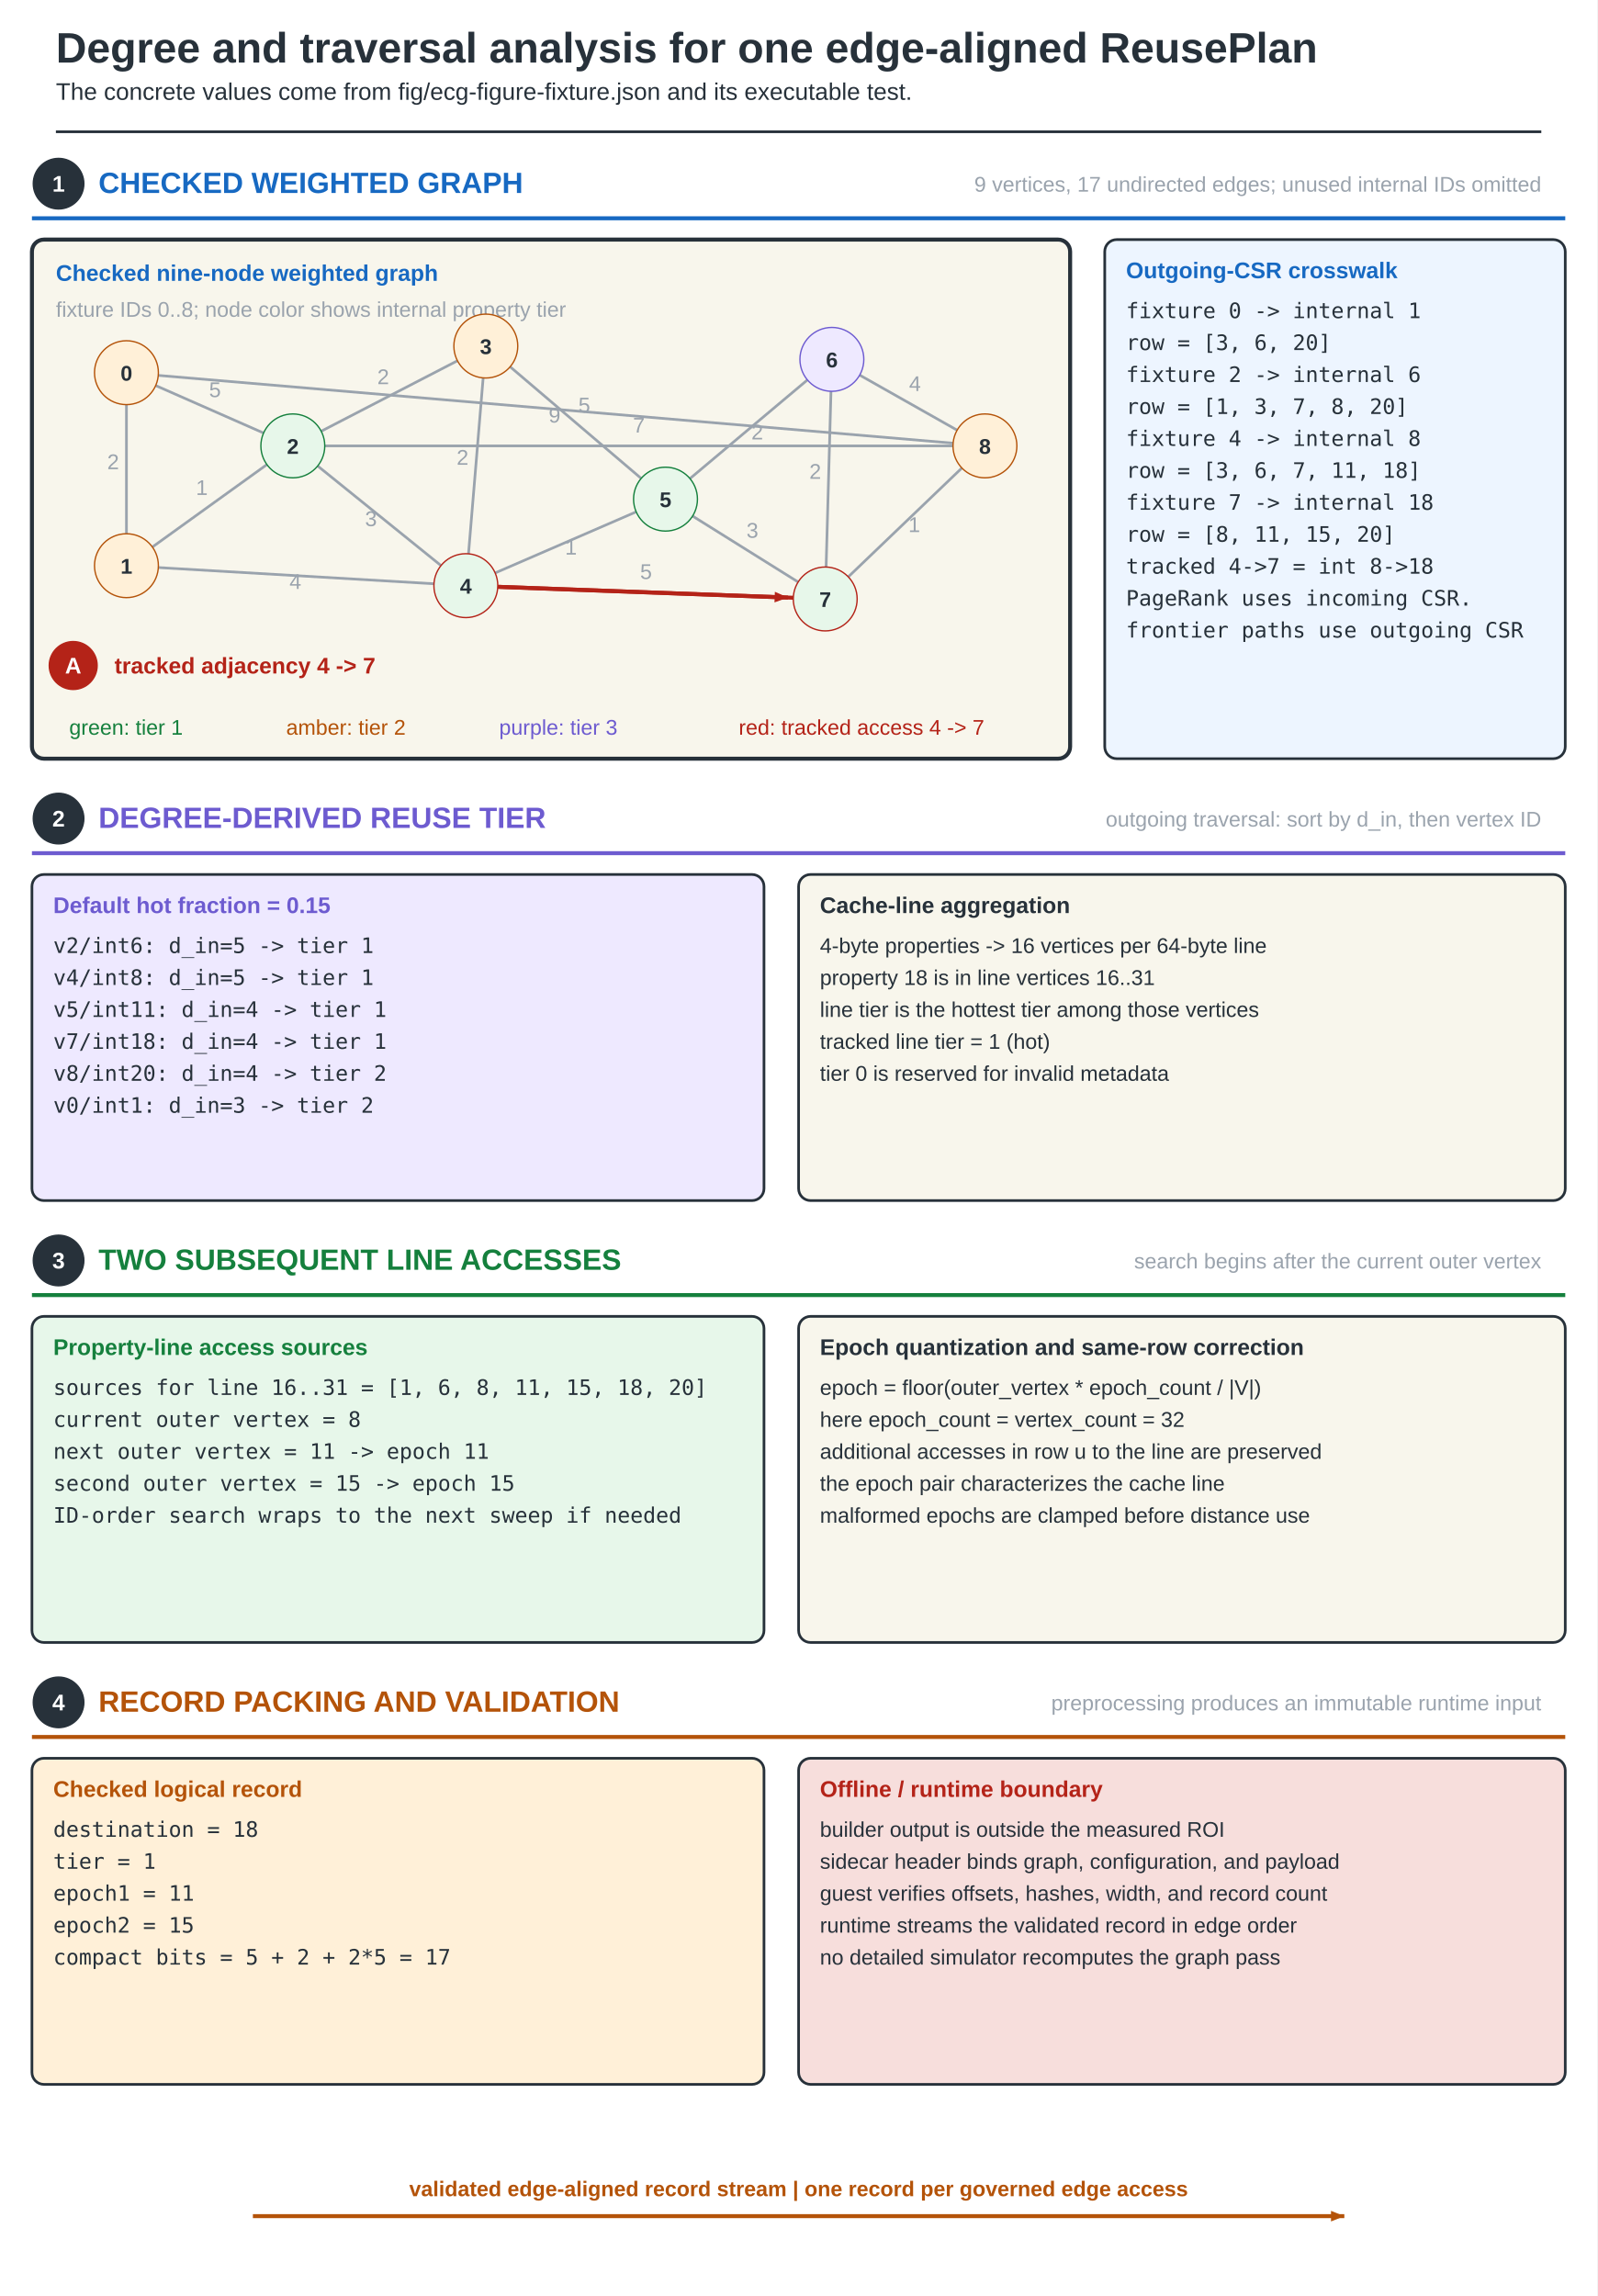
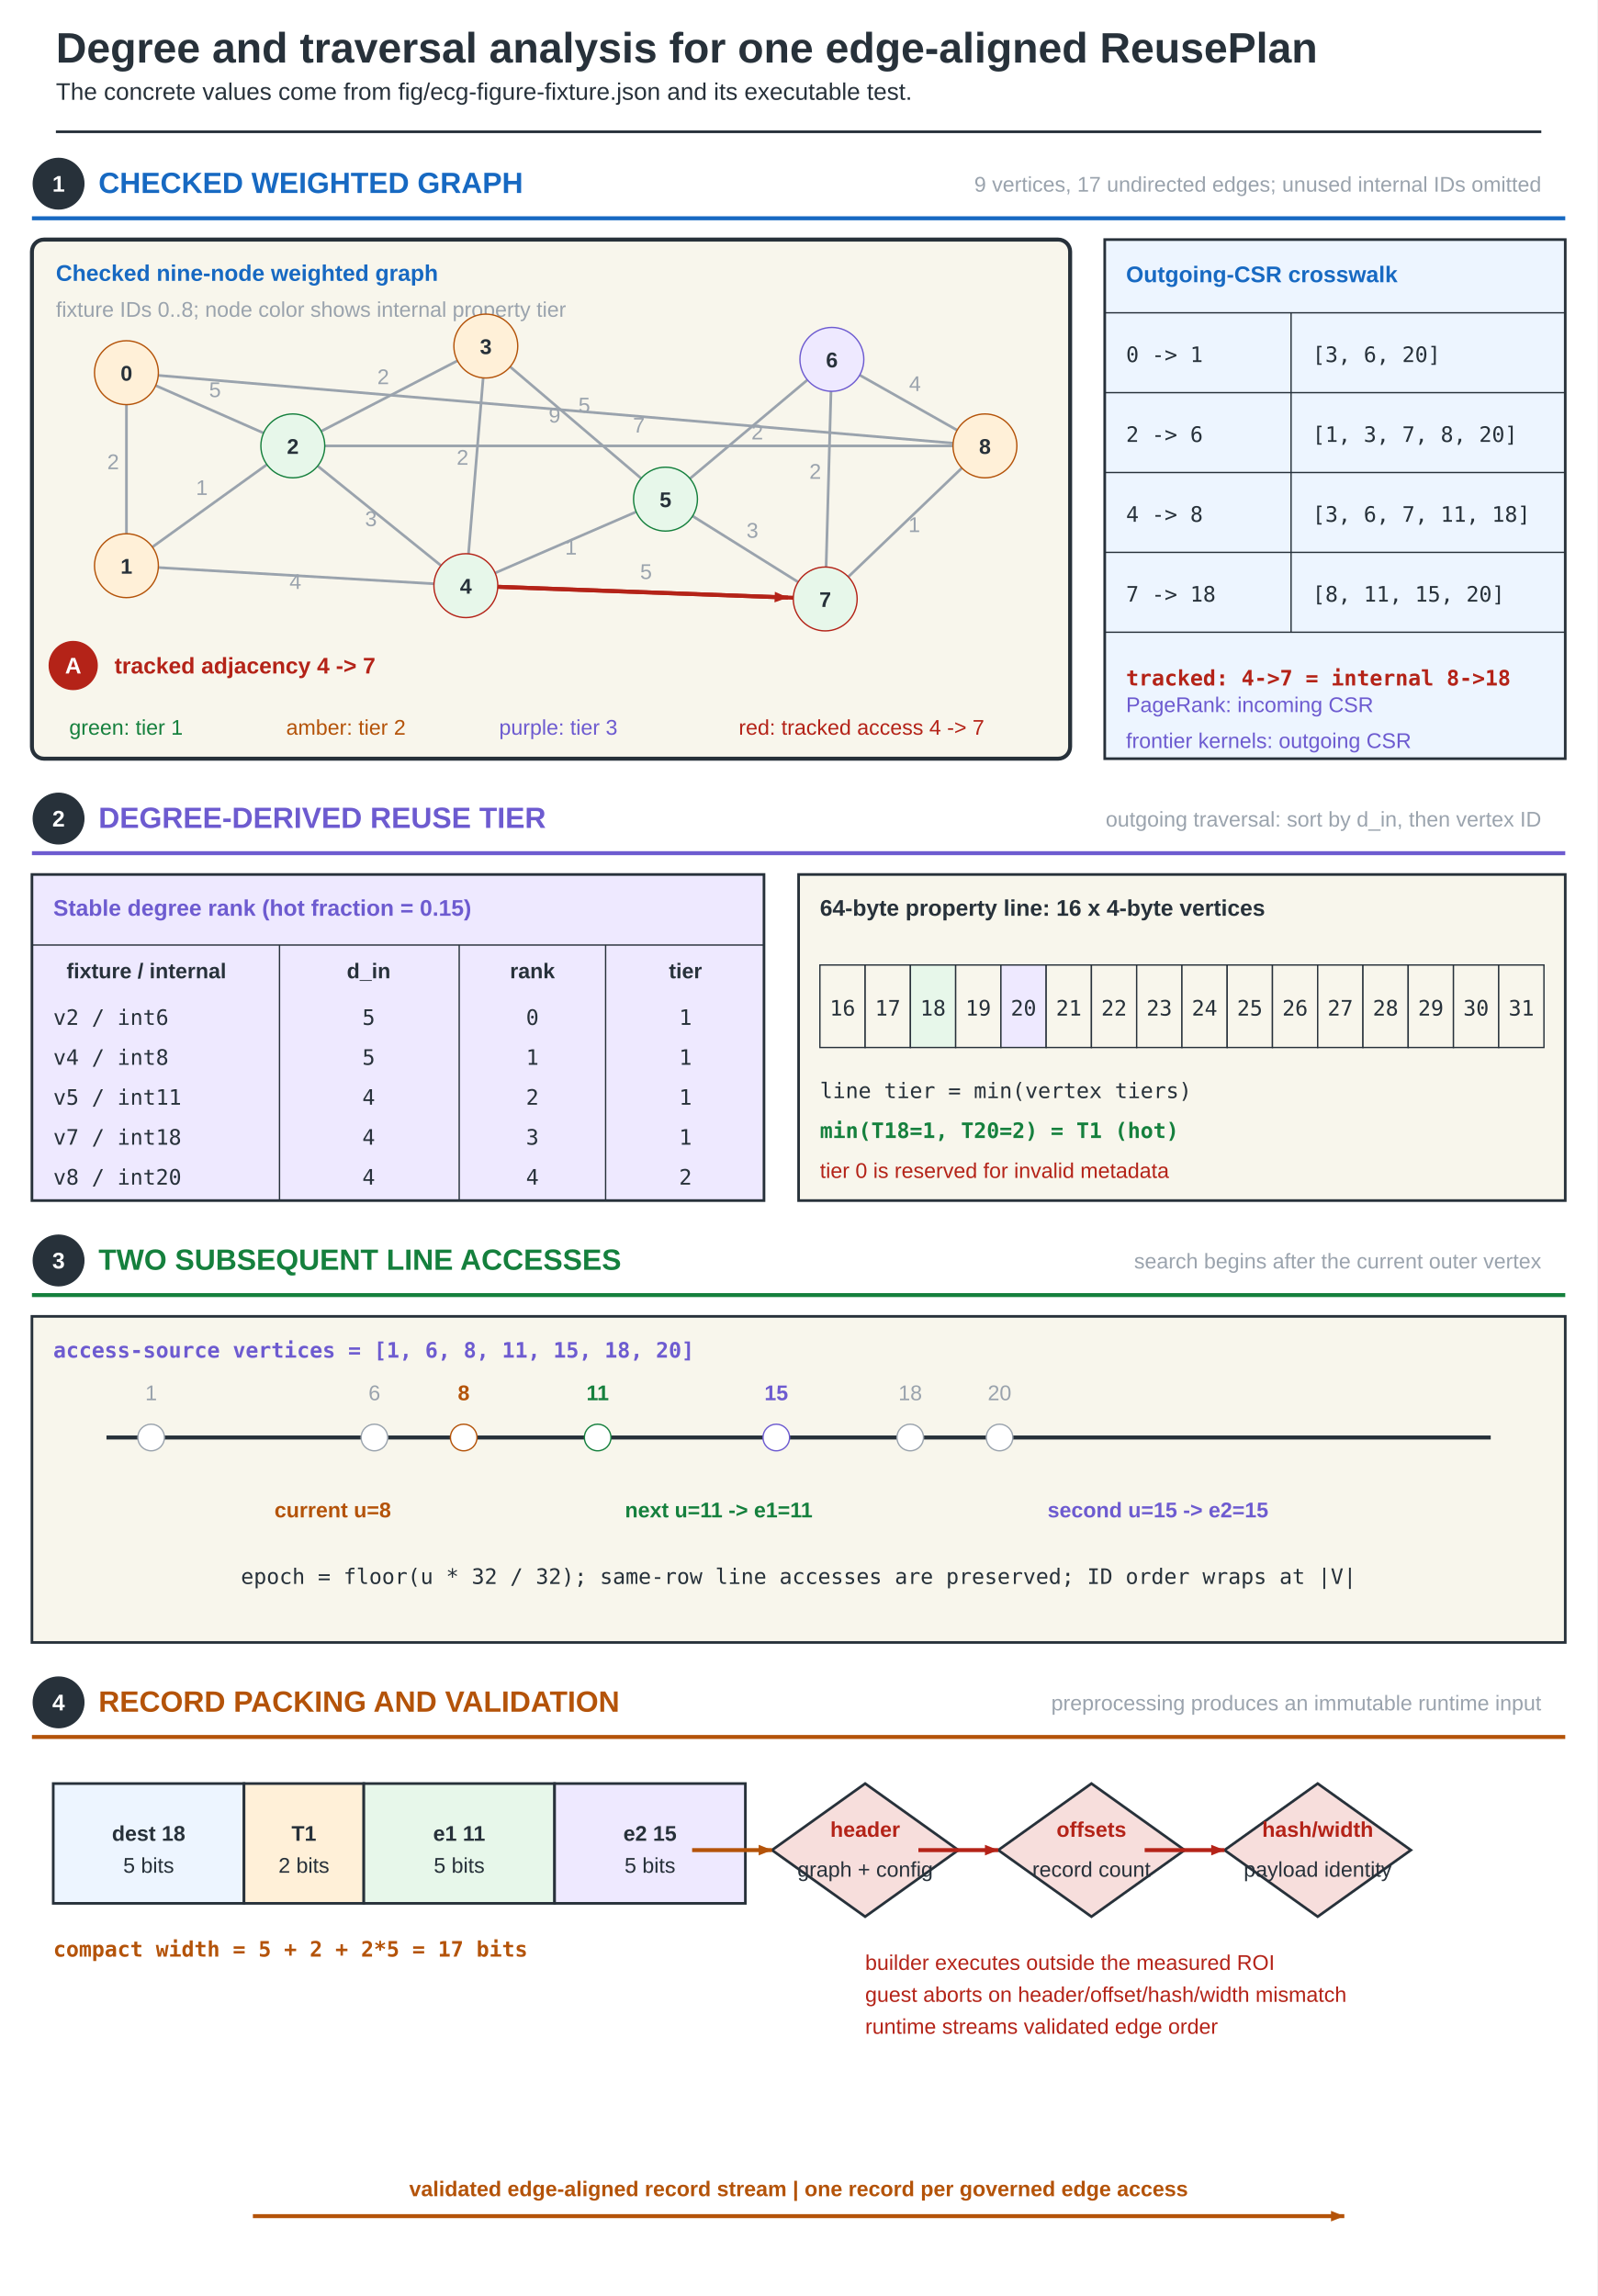
<svg xmlns="http://www.w3.org/2000/svg" width="1200" height="1725" viewBox="0 0 1200 1725" role="img" aria-labelledby="title desc" fill="#27313A" data-figure-schema="ecg-public/v1">
  <defs>
    <marker id="arrow-blue" viewBox="0 0 10 8" markerWidth="10" markerHeight="8" refX="10" refY="4" orient="auto" markerUnits="userSpaceOnUse">
      <path d="M0 0 L10 4 L0 8 Z" fill="#1769C2" />
    </marker>
    <marker id="arrow-green" viewBox="0 0 10 8" markerWidth="10" markerHeight="8" refX="10" refY="4" orient="auto" markerUnits="userSpaceOnUse">
      <path d="M0 0 L10 4 L0 8 Z" fill="#15803D" />
    </marker>
    <marker id="arrow-amber" viewBox="0 0 10 8" markerWidth="10" markerHeight="8" refX="10" refY="4" orient="auto" markerUnits="userSpaceOnUse">
      <path d="M0 0 L10 4 L0 8 Z" fill="#B45309" />
    </marker>
    <marker id="arrow-red" viewBox="0 0 10 8" markerWidth="10" markerHeight="8" refX="10" refY="4" orient="auto" markerUnits="userSpaceOnUse">
      <path d="M0 0 L10 4 L0 8 Z" fill="#B42318" />
    </marker>
    <marker id="arrow-purple" viewBox="0 0 10 8" markerWidth="10" markerHeight="8" refX="10" refY="4" orient="auto" markerUnits="userSpaceOnUse">
      <path d="M0 0 L10 4 L0 8 Z" fill="#6D5BD0" />
    </marker>
    <marker id="arrow-gray" viewBox="0 0 10 8" markerWidth="10" markerHeight="8" refX="10" refY="4" orient="auto" markerUnits="userSpaceOnUse">
      <path d="M0 0 L10 4 L0 8 Z" fill="#9AA3AD" />
    </marker>
    <marker id="arrow-ink" viewBox="0 0 10 8" markerWidth="10" markerHeight="8" refX="10" refY="4" orient="auto" markerUnits="userSpaceOnUse">
      <path d="M0 0 L10 4 L0 8 Z" fill="#27313A" />
    </marker>
    <style>
      :root { color-scheme: light dark; }
      @media (prefers-color-scheme: dark) {
        [fill="#FFFFFF"]{fill:#1E2327}[stroke="#FFFFFF"]{stroke:#1E2327}
        [fill="#F8F6EC"]{fill:#252A2E}[stroke="#F8F6EC"]{stroke:#252A2E}
        [fill="#EDF5FF"]{fill:#273846}[stroke="#EDF5FF"]{stroke:#273846}
        [fill="#E7F7EA"]{fill:#24382A}[stroke="#E7F7EA"]{stroke:#24382A}
        [fill="#FFF0D8"]{fill:#3B3122}[stroke="#FFF0D8"]{stroke:#3B3122}
        [fill="#F7DEDC"]{fill:#3D292A}[stroke="#F7DEDC"]{stroke:#3D292A}
        [fill="#EEE9FF"]{fill:#302C3C}[stroke="#EEE9FF"]{stroke:#302C3C}
        [fill="#27313A"]{fill:#ECE7DD}[stroke="#27313A"]{stroke:#ECE7DD}
        [fill="#9AA3AD"]{fill:#747D86}[stroke="#9AA3AD"]{stroke:#747D86}
        [fill="#1769C2"]{fill:#63A8FF}[stroke="#1769C2"]{stroke:#63A8FF}
        [fill="#15803D"]{fill:#63D68B}[stroke="#15803D"]{stroke:#63D68B}
        [fill="#B45309"]{fill:#F0B35A}[stroke="#B45309"]{stroke:#F0B35A}
        [fill="#6D5BD0"]{fill:#A79BF0}[stroke="#6D5BD0"]{stroke:#A79BF0}
        [fill="#B42318"]{fill:#F09B95}[stroke="#B42318"]{stroke:#F09B95}
      }
      .sans{font-family:Arial,Helvetica,sans-serif}
      .mono{font-family:"SFMono-Regular",Consolas,monospace}
      .title{font-size:32px;font-weight:700}
      .subtitle{font-size:18px}
      .heading{font-size:22px;font-weight:700}
      .label{font-size:17px;font-weight:700}
      .body{font-size:16px}
</style>
  </defs>
  <rect x="0" y="0" width="1200" height="1725" fill="#FFFFFF" />
  <text x="42" y="47" text-anchor="start" class="sans title" fill="#27313A" font-weight="700">Degree and traversal analysis for one edge-aligned ReusePlan</text>
  <text x="42" y="75" text-anchor="start" class="sans subtitle" fill="#27313A">The concrete values come from fig/ecg-figure-fixture.json and its executable test.</text>
  <line x1="42" y1="99" x2="1158" y2="99" stroke="#27313A" stroke-width="2" />
  <circle cx="44" cy="138" r="19" fill="#27313A" stroke="#27313A" stroke-width="1" />
  <text x="44" y="144" text-anchor="middle" class="sans label" fill="#FFFFFF" font-weight="700">1</text>
  <text x="74" y="145" text-anchor="start" class="sans heading" fill="#1769C2" font-weight="700">CHECKED WEIGHTED GRAPH</text>
  <text x="1158" y="144" text-anchor="end" class="sans body" fill="#9AA3AD">9 vertices, 17 undirected edges; unused internal IDs omitted</text>
  <line x1="24" y1="164" x2="1176" y2="164" stroke="#1769C2" stroke-width="3" />
  <rect x="24" y="180" width="780" height="390" rx="9" fill="#F8F6EC" stroke="#27313A" stroke-width="3" />
  <text x="42" y="211" text-anchor="start" class="sans label" fill="#1769C2" font-weight="700">Checked nine-node weighted graph</text>
  <text x="42" y="238" text-anchor="start" class="sans body" fill="#9AA3AD">fixture IDs 0..8; node color shows internal property tier</text>
  <line x1="95" y1="280" x2="95" y2="425" stroke="#9AA3AD" stroke-width="2" />
  <text x="85.0" y="352.5" text-anchor="middle" class="sans body" fill="#9AA3AD">2</text>
  <line x1="95" y1="280" x2="220" y2="335" stroke="#9AA3AD" stroke-width="2" />
  <text x="161.527" y="298.347" text-anchor="middle" class="sans body" fill="#9AA3AD">5</text>
  <line x1="95" y1="280" x2="740" y2="335" stroke="#9AA3AD" stroke-width="2" />
  <text x="416.65" y="317.464" text-anchor="middle" class="sans body" fill="#9AA3AD">9</text>
  <line x1="95" y1="425" x2="220" y2="335" stroke="#9AA3AD" stroke-width="2" />
  <text x="151.657" y="371.885" text-anchor="middle" class="sans body" fill="#9AA3AD">1</text>
  <line x1="95" y1="425" x2="350" y2="440" stroke="#9AA3AD" stroke-width="2" />
  <text x="221.913" y="442.483" text-anchor="middle" class="sans body" fill="#9AA3AD">4</text>
  <line x1="220" y1="335" x2="365" y2="260" stroke="#9AA3AD" stroke-width="2" />
  <text x="287.906" y="288.618" text-anchor="middle" class="sans body" fill="#9AA3AD">2</text>
  <line x1="220" y1="335" x2="350" y2="440" stroke="#9AA3AD" stroke-width="2" />
  <text x="278.717" y="395.279" text-anchor="middle" class="sans body" fill="#9AA3AD">3</text>
  <line x1="220" y1="335" x2="740" y2="335" stroke="#9AA3AD" stroke-width="2" />
  <text x="480.0" y="325.0" text-anchor="middle" class="sans body" fill="#9AA3AD">7</text>
  <line x1="365" y1="260" x2="350" y2="440" stroke="#9AA3AD" stroke-width="2" />
  <text x="347.535" y="349.17" text-anchor="middle" class="sans body" fill="#9AA3AD">2</text>
  <line x1="365" y1="260" x2="500" y2="375" stroke="#9AA3AD" stroke-width="2" />
  <text x="438.985" y="309.888" text-anchor="middle" class="sans body" fill="#9AA3AD">5</text>
  <line x1="350" y1="440" x2="500" y2="375" stroke="#9AA3AD" stroke-width="2" />
  <text x="428.976" y="416.676" text-anchor="middle" class="sans body" fill="#9AA3AD">1</text>
  <line x1="350" y1="440" x2="620" y2="450" stroke="#B42318" stroke-width="3" />
  <text x="485.37" y="435.007" text-anchor="middle" class="sans body" fill="#9AA3AD">5</text>
  <line x1="500" y1="375" x2="625" y2="270" stroke="#9AA3AD" stroke-width="2" />
  <text x="568.932" y="330.157" text-anchor="middle" class="sans body" fill="#9AA3AD">2</text>
  <line x1="500" y1="375" x2="620" y2="450" stroke="#9AA3AD" stroke-width="2" />
  <text x="565.3" y="404.02" text-anchor="middle" class="sans body" fill="#9AA3AD">3</text>
  <line x1="625" y1="270" x2="620" y2="450" stroke="#9AA3AD" stroke-width="2" />
  <text x="612.504" y="359.722" text-anchor="middle" class="sans body" fill="#9AA3AD">2</text>
  <line x1="625" y1="270" x2="740" y2="335" stroke="#9AA3AD" stroke-width="2" />
  <text x="687.421" y="293.794" text-anchor="middle" class="sans body" fill="#9AA3AD">4</text>
  <line x1="620" y1="450" x2="740" y2="335" stroke="#9AA3AD" stroke-width="2" />
  <text x="686.919" y="399.72" text-anchor="middle" class="sans body" fill="#9AA3AD">1</text>
  <path d="M374.983 440.925 L592.019 448.964" fill="none" stroke="#B42318" stroke-width="3" marker-end="url(#arrow-red)" data-flow-kind="model-edge" />
  <text x="52" y="552" text-anchor="start" class="sans body" fill="#15803D">green: tier 1</text>
  <text x="215" y="552" text-anchor="start" class="sans body" fill="#B45309">amber: tier 2</text>
  <text x="375" y="552" text-anchor="start" class="sans body" fill="#6D5BD0">purple: tier 3</text>
  <text x="555" y="552" text-anchor="start" class="sans body" fill="#B42318">red: tracked access 4 -&gt; 7</text>
  <circle cx="95" cy="280" r="24" fill="#FFF0D8" stroke="#B45309" stroke-width="1" />
  <text x="95" y="286" text-anchor="middle" class="sans body" fill="#27313A" font-weight="700">0</text>
  <circle cx="95" cy="425" r="24" fill="#FFF0D8" stroke="#B45309" stroke-width="1" />
  <text x="95" y="431" text-anchor="middle" class="sans body" fill="#27313A" font-weight="700">1</text>
  <circle cx="220" cy="335" r="24" fill="#E7F7EA" stroke="#15803D" stroke-width="1" />
  <text x="220" y="341" text-anchor="middle" class="sans body" fill="#27313A" font-weight="700">2</text>
  <circle cx="365" cy="260" r="24" fill="#FFF0D8" stroke="#B45309" stroke-width="1" />
  <text x="365" y="266" text-anchor="middle" class="sans body" fill="#27313A" font-weight="700">3</text>
  <circle cx="350" cy="440" r="24" fill="#E7F7EA" stroke="#B42318" stroke-width="1" />
  <text x="350" y="446" text-anchor="middle" class="sans body" fill="#27313A" font-weight="700">4</text>
  <circle cx="500" cy="375" r="24" fill="#E7F7EA" stroke="#15803D" stroke-width="1" />
  <text x="500" y="381" text-anchor="middle" class="sans body" fill="#27313A" font-weight="700">5</text>
  <circle cx="625" cy="270" r="24" fill="#EEE9FF" stroke="#6D5BD0" stroke-width="1" />
  <text x="625" y="276" text-anchor="middle" class="sans body" fill="#27313A" font-weight="700">6</text>
  <circle cx="620" cy="450" r="24" fill="#E7F7EA" stroke="#B42318" stroke-width="1" />
  <text x="620" y="456" text-anchor="middle" class="sans body" fill="#27313A" font-weight="700">7</text>
  <circle cx="740" cy="335" r="24" fill="#FFF0D8" stroke="#B45309" stroke-width="1" />
  <text x="740" y="341" text-anchor="middle" class="sans body" fill="#27313A" font-weight="700">8</text>
  <circle cx="55" cy="500" r="18" fill="#B42318" stroke="#B42318" stroke-width="1" />
  <text x="55" y="506" text-anchor="middle" class="sans label" fill="#FFFFFF" font-weight="700">A</text>
  <text x="86" y="506" text-anchor="start" class="sans label" fill="#B42318" font-weight="700">tracked adjacency 4 -&gt; 7</text>
-   <rect x="830" y="180" width="346" height="390" rx="9" fill="#EDF5FF" stroke="#27313A" stroke-width="2" />
-   <text x="846" y="209" text-anchor="start" class="sans label" fill="#1769C2" font-weight="700">Outgoing-CSR crosswalk</text>
-   <text x="846" y="239" text-anchor="start" class="mono body" fill="#27313A">fixture 0 -&gt; internal 1</text>
-   <text x="846" y="263" text-anchor="start" class="mono body" fill="#27313A">row = [3, 6, 20]</text>
-   <text x="846" y="287" text-anchor="start" class="mono body" fill="#27313A">fixture 2 -&gt; internal 6</text>
-   <text x="846" y="311" text-anchor="start" class="mono body" fill="#27313A">row = [1, 3, 7, 8, 20]</text>
-   <text x="846" y="335" text-anchor="start" class="mono body" fill="#27313A">fixture 4 -&gt; internal 8</text>
-   <text x="846" y="359" text-anchor="start" class="mono body" fill="#27313A">row = [3, 6, 7, 11, 18]</text>
-   <text x="846" y="383" text-anchor="start" class="mono body" fill="#27313A">fixture 7 -&gt; internal 18</text>
-   <text x="846" y="407" text-anchor="start" class="mono body" fill="#27313A">row = [8, 11, 15, 20]</text>
-   <text x="846" y="431" text-anchor="start" class="mono body" fill="#27313A">tracked 4-&gt;7 = int 8-&gt;18</text>
-   <text x="846" y="455" text-anchor="start" class="mono body" fill="#27313A">PageRank uses incoming CSR.</text>
-   <text x="846" y="479" text-anchor="start" class="mono body" fill="#27313A">frontier paths use outgoing CSR</text>
+   <rect x="830" y="180" width="346" height="390" rx="0" fill="#EDF5FF" stroke="#27313A" stroke-width="2" />
+   <text x="846" y="212" text-anchor="start" class="sans label" fill="#1769C2" font-weight="700">Outgoing-CSR crosswalk</text>
+   <line x1="830" y1="235" x2="1176" y2="235" stroke="#27313A" stroke-width="1" />
+   <line x1="970" y1="235" x2="970" y2="475" stroke="#27313A" stroke-width="1" />
+   <line x1="830" y1="295" x2="1176" y2="295" stroke="#27313A" stroke-width="1" />
+   <line x1="830" y1="355" x2="1176" y2="355" stroke="#27313A" stroke-width="1" />
+   <line x1="830" y1="415" x2="1176" y2="415" stroke="#27313A" stroke-width="1" />
+   <line x1="830" y1="475" x2="1176" y2="475" stroke="#27313A" stroke-width="1" />
+   <text x="846" y="272" text-anchor="start" class="mono body" fill="#27313A">0 -&gt; 1</text>
+   <text x="986" y="272" text-anchor="start" class="mono body" fill="#27313A">[3, 6, 20]</text>
+   <text x="846" y="332" text-anchor="start" class="mono body" fill="#27313A">2 -&gt; 6</text>
+   <text x="986" y="332" text-anchor="start" class="mono body" fill="#27313A">[1, 3, 7, 8, 20]</text>
+   <text x="846" y="392" text-anchor="start" class="mono body" fill="#27313A">4 -&gt; 8</text>
+   <text x="986" y="392" text-anchor="start" class="mono body" fill="#27313A">[3, 6, 7, 11, 18]</text>
+   <text x="846" y="452" text-anchor="start" class="mono body" fill="#27313A">7 -&gt; 18</text>
+   <text x="986" y="452" text-anchor="start" class="mono body" fill="#27313A">[8, 11, 15, 20]</text>
+   <text x="846" y="515" text-anchor="start" class="mono body" fill="#B42318" font-weight="700">tracked: 4-&gt;7 = internal 8-&gt;18</text>
+   <text x="846" y="535" text-anchor="start" class="sans body" fill="#6D5BD0">PageRank: incoming CSR</text>
+   <text x="846" y="562" text-anchor="start" class="sans body" fill="#6D5BD0">frontier kernels: outgoing CSR</text>
  <circle cx="44" cy="615" r="19" fill="#27313A" stroke="#27313A" stroke-width="1" />
  <text x="44" y="621" text-anchor="middle" class="sans label" fill="#FFFFFF" font-weight="700">2</text>
  <text x="74" y="622" text-anchor="start" class="sans heading" fill="#6D5BD0" font-weight="700">DEGREE-DERIVED REUSE TIER</text>
  <text x="1158" y="621" text-anchor="end" class="sans body" fill="#9AA3AD">outgoing traversal: sort by d_in, then vertex ID</text>
  <line x1="24" y1="641" x2="1176" y2="641" stroke="#6D5BD0" stroke-width="3" />
-   <rect x="24" y="657" width="550" height="245" rx="9" fill="#EEE9FF" stroke="#27313A" stroke-width="2" />
-   <text x="40" y="686" text-anchor="start" class="sans label" fill="#6D5BD0" font-weight="700">Default hot fraction = 0.15</text>
-   <text x="40" y="716" text-anchor="start" class="mono body" fill="#27313A">v2/int6: d_in=5 -&gt; tier 1</text>
-   <text x="40" y="740" text-anchor="start" class="mono body" fill="#27313A">v4/int8: d_in=5 -&gt; tier 1</text>
-   <text x="40" y="764" text-anchor="start" class="mono body" fill="#27313A">v5/int11: d_in=4 -&gt; tier 1</text>
-   <text x="40" y="788" text-anchor="start" class="mono body" fill="#27313A">v7/int18: d_in=4 -&gt; tier 1</text>
-   <text x="40" y="812" text-anchor="start" class="mono body" fill="#27313A">v8/int20: d_in=4 -&gt; tier 2</text>
-   <text x="40" y="836" text-anchor="start" class="mono body" fill="#27313A">v0/int1: d_in=3 -&gt; tier 2</text>
-   <rect x="600" y="657" width="576" height="245" rx="9" fill="#F8F6EC" stroke="#27313A" stroke-width="2" />
-   <text x="616" y="686" text-anchor="start" class="sans label" fill="#27313A" font-weight="700">Cache-line aggregation</text>
-   <text x="616" y="716" text-anchor="start" class="sans body" fill="#27313A">4-byte properties -&gt; 16 vertices per 64-byte line</text>
-   <text x="616" y="740" text-anchor="start" class="sans body" fill="#27313A">property 18 is in line vertices 16..31</text>
-   <text x="616" y="764" text-anchor="start" class="sans body" fill="#27313A">line tier is the hottest tier among those vertices</text>
-   <text x="616" y="788" text-anchor="start" class="sans body" fill="#27313A">tracked line tier = 1 (hot)</text>
-   <text x="616" y="812" text-anchor="start" class="sans body" fill="#27313A">tier 0 is reserved for invalid metadata</text>
+   <rect x="24" y="657" width="550" height="245" rx="0" fill="#EEE9FF" stroke="#27313A" stroke-width="2" />
+   <text x="40" y="688" text-anchor="start" class="sans label" fill="#6D5BD0" font-weight="700">Stable degree rank (hot fraction = 0.15)</text>
+   <line x1="24" y1="710" x2="574" y2="710" stroke="#27313A" stroke-width="1" />
+   <line x1="210" y1="710" x2="210" y2="902" stroke="#27313A" stroke-width="1" />
+   <line x1="345" y1="710" x2="345" y2="902" stroke="#27313A" stroke-width="1" />
+   <line x1="455" y1="710" x2="455" y2="902" stroke="#27313A" stroke-width="1" />
+   <text x="110" y="735" text-anchor="middle" class="sans body" fill="#27313A" font-weight="700">fixture / internal</text>
+   <text x="277" y="735" text-anchor="middle" class="sans body" fill="#27313A" font-weight="700">d_in</text>
+   <text x="400" y="735" text-anchor="middle" class="sans body" fill="#27313A" font-weight="700">rank</text>
+   <text x="515" y="735" text-anchor="middle" class="sans body" fill="#27313A" font-weight="700">tier</text>
+   <text x="40" y="770" text-anchor="start" class="mono body" fill="#27313A">v2 / int6</text>
+   <text x="277" y="770" text-anchor="middle" class="mono body" fill="#27313A">5</text>
+   <text x="400" y="770" text-anchor="middle" class="mono body" fill="#27313A">0</text>
+   <text x="515" y="770" text-anchor="middle" class="mono body" fill="#27313A">1</text>
+   <text x="40" y="800" text-anchor="start" class="mono body" fill="#27313A">v4 / int8</text>
+   <text x="277" y="800" text-anchor="middle" class="mono body" fill="#27313A">5</text>
+   <text x="400" y="800" text-anchor="middle" class="mono body" fill="#27313A">1</text>
+   <text x="515" y="800" text-anchor="middle" class="mono body" fill="#27313A">1</text>
+   <text x="40" y="830" text-anchor="start" class="mono body" fill="#27313A">v5 / int11</text>
+   <text x="277" y="830" text-anchor="middle" class="mono body" fill="#27313A">4</text>
+   <text x="400" y="830" text-anchor="middle" class="mono body" fill="#27313A">2</text>
+   <text x="515" y="830" text-anchor="middle" class="mono body" fill="#27313A">1</text>
+   <text x="40" y="860" text-anchor="start" class="mono body" fill="#27313A">v7 / int18</text>
+   <text x="277" y="860" text-anchor="middle" class="mono body" fill="#27313A">4</text>
+   <text x="400" y="860" text-anchor="middle" class="mono body" fill="#27313A">3</text>
+   <text x="515" y="860" text-anchor="middle" class="mono body" fill="#27313A">1</text>
+   <text x="40" y="890" text-anchor="start" class="mono body" fill="#27313A">v8 / int20</text>
+   <text x="277" y="890" text-anchor="middle" class="mono body" fill="#27313A">4</text>
+   <text x="400" y="890" text-anchor="middle" class="mono body" fill="#27313A">4</text>
+   <text x="515" y="890" text-anchor="middle" class="mono body" fill="#27313A">2</text>
+   <rect x="600" y="657" width="576" height="245" rx="0" fill="#F8F6EC" stroke="#27313A" stroke-width="2" />
+   <text x="616" y="688" text-anchor="start" class="sans label" fill="#27313A" font-weight="700">64-byte property line: 16 x 4-byte vertices</text>
+   <rect x="616" y="725" width="34" height="62" rx="0" fill="#F8F6EC" stroke="#27313A" stroke-width="1" />
+   <text x="633.0" y="763" text-anchor="middle" class="mono body" fill="#27313A">16</text>
+   <rect x="650" y="725" width="34" height="62" rx="0" fill="#F8F6EC" stroke="#27313A" stroke-width="1" />
+   <text x="667.0" y="763" text-anchor="middle" class="mono body" fill="#27313A">17</text>
+   <rect x="684" y="725" width="34" height="62" rx="0" fill="#E7F7EA" stroke="#27313A" stroke-width="1" />
+   <text x="701.0" y="763" text-anchor="middle" class="mono body" fill="#27313A">18</text>
+   <rect x="718" y="725" width="34" height="62" rx="0" fill="#F8F6EC" stroke="#27313A" stroke-width="1" />
+   <text x="735.0" y="763" text-anchor="middle" class="mono body" fill="#27313A">19</text>
+   <rect x="752" y="725" width="34" height="62" rx="0" fill="#EEE9FF" stroke="#27313A" stroke-width="1" />
+   <text x="769.0" y="763" text-anchor="middle" class="mono body" fill="#27313A">20</text>
+   <rect x="786" y="725" width="34" height="62" rx="0" fill="#F8F6EC" stroke="#27313A" stroke-width="1" />
+   <text x="803.0" y="763" text-anchor="middle" class="mono body" fill="#27313A">21</text>
+   <rect x="820" y="725" width="34" height="62" rx="0" fill="#F8F6EC" stroke="#27313A" stroke-width="1" />
+   <text x="837.0" y="763" text-anchor="middle" class="mono body" fill="#27313A">22</text>
+   <rect x="854" y="725" width="34" height="62" rx="0" fill="#F8F6EC" stroke="#27313A" stroke-width="1" />
+   <text x="871.0" y="763" text-anchor="middle" class="mono body" fill="#27313A">23</text>
+   <rect x="888" y="725" width="34" height="62" rx="0" fill="#F8F6EC" stroke="#27313A" stroke-width="1" />
+   <text x="905.0" y="763" text-anchor="middle" class="mono body" fill="#27313A">24</text>
+   <rect x="922" y="725" width="34" height="62" rx="0" fill="#F8F6EC" stroke="#27313A" stroke-width="1" />
+   <text x="939.0" y="763" text-anchor="middle" class="mono body" fill="#27313A">25</text>
+   <rect x="956" y="725" width="34" height="62" rx="0" fill="#F8F6EC" stroke="#27313A" stroke-width="1" />
+   <text x="973.0" y="763" text-anchor="middle" class="mono body" fill="#27313A">26</text>
+   <rect x="990" y="725" width="34" height="62" rx="0" fill="#F8F6EC" stroke="#27313A" stroke-width="1" />
+   <text x="1007.0" y="763" text-anchor="middle" class="mono body" fill="#27313A">27</text>
+   <rect x="1024" y="725" width="34" height="62" rx="0" fill="#F8F6EC" stroke="#27313A" stroke-width="1" />
+   <text x="1041.0" y="763" text-anchor="middle" class="mono body" fill="#27313A">28</text>
+   <rect x="1058" y="725" width="34" height="62" rx="0" fill="#F8F6EC" stroke="#27313A" stroke-width="1" />
+   <text x="1075.0" y="763" text-anchor="middle" class="mono body" fill="#27313A">29</text>
+   <rect x="1092" y="725" width="34" height="62" rx="0" fill="#F8F6EC" stroke="#27313A" stroke-width="1" />
+   <text x="1109.0" y="763" text-anchor="middle" class="mono body" fill="#27313A">30</text>
+   <rect x="1126" y="725" width="34" height="62" rx="0" fill="#F8F6EC" stroke="#27313A" stroke-width="1" />
+   <text x="1143.0" y="763" text-anchor="middle" class="mono body" fill="#27313A">31</text>
+   <text x="616" y="825" text-anchor="start" class="mono body" fill="#27313A">line tier = min(vertex tiers)</text>
+   <text x="616" y="855" text-anchor="start" class="mono body" fill="#15803D" font-weight="700">min(T18=1, T20=2) = T1 (hot)</text>
+   <text x="616" y="885" text-anchor="start" class="sans body" fill="#B42318">tier 0 is reserved for invalid metadata</text>
  <circle cx="44" cy="947" r="19" fill="#27313A" stroke="#27313A" stroke-width="1" />
  <text x="44" y="953" text-anchor="middle" class="sans label" fill="#FFFFFF" font-weight="700">3</text>
  <text x="74" y="954" text-anchor="start" class="sans heading" fill="#15803D" font-weight="700">TWO SUBSEQUENT LINE ACCESSES</text>
  <text x="1158" y="953" text-anchor="end" class="sans body" fill="#9AA3AD">search begins after the current outer vertex</text>
  <line x1="24" y1="973" x2="1176" y2="973" stroke="#15803D" stroke-width="3" />
-   <rect x="24" y="989" width="550" height="245" rx="9" fill="#E7F7EA" stroke="#27313A" stroke-width="2" />
-   <text x="40" y="1018" text-anchor="start" class="sans label" fill="#15803D" font-weight="700">Property-line access sources</text>
-   <text x="40" y="1048" text-anchor="start" class="mono body" fill="#27313A">sources for line 16..31 = [1, 6, 8, 11, 15, 18, 20]</text>
-   <text x="40" y="1072" text-anchor="start" class="mono body" fill="#27313A">current outer vertex = 8</text>
-   <text x="40" y="1096" text-anchor="start" class="mono body" fill="#27313A">next outer vertex = 11 -&gt; epoch 11</text>
-   <text x="40" y="1120" text-anchor="start" class="mono body" fill="#27313A">second outer vertex = 15 -&gt; epoch 15</text>
-   <text x="40" y="1144" text-anchor="start" class="mono body" fill="#27313A">ID-order search wraps to the next sweep if needed</text>
-   <rect x="600" y="989" width="576" height="245" rx="9" fill="#F8F6EC" stroke="#27313A" stroke-width="2" />
-   <text x="616" y="1018" text-anchor="start" class="sans label" fill="#27313A" font-weight="700">Epoch quantization and same-row correction</text>
-   <text x="616" y="1048" text-anchor="start" class="sans body" fill="#27313A">epoch = floor(outer_vertex * epoch_count / |V|)</text>
-   <text x="616" y="1072" text-anchor="start" class="sans body" fill="#27313A">here epoch_count = vertex_count = 32</text>
-   <text x="616" y="1096" text-anchor="start" class="sans body" fill="#27313A">additional accesses in row u to the line are preserved</text>
-   <text x="616" y="1120" text-anchor="start" class="sans body" fill="#27313A">the epoch pair characterizes the cache line</text>
-   <text x="616" y="1144" text-anchor="start" class="sans body" fill="#27313A">malformed epochs are clamped before distance use</text>
+   <rect x="24" y="989" width="1152" height="245" rx="0" fill="#F8F6EC" stroke="#27313A" stroke-width="2" />
+   <line x1="80" y1="1080" x2="1120" y2="1080" stroke="#27313A" stroke-width="3" />
+   <circle cx="113.548" cy="1080" r="10" fill="#FFFFFF" stroke="#9AA3AD" stroke-width="1" />
+   <text x="113.548" y="1052" text-anchor="middle" class="sans body" fill="#9AA3AD">1</text>
+   <circle cx="281.29" cy="1080" r="10" fill="#FFFFFF" stroke="#9AA3AD" stroke-width="1" />
+   <text x="281.29" y="1052" text-anchor="middle" class="sans body" fill="#9AA3AD">6</text>
+   <circle cx="348.387" cy="1080" r="10" fill="#FFFFFF" stroke="#B45309" stroke-width="1" />
+   <text x="348.387" y="1052" text-anchor="middle" class="sans body" fill="#B45309" font-weight="700">8</text>
+   <circle cx="449.032" cy="1080" r="10" fill="#FFFFFF" stroke="#15803D" stroke-width="1" />
+   <text x="449.032" y="1052" text-anchor="middle" class="sans body" fill="#15803D" font-weight="700">11</text>
+   <circle cx="583.226" cy="1080" r="10" fill="#FFFFFF" stroke="#6D5BD0" stroke-width="1" />
+   <text x="583.226" y="1052" text-anchor="middle" class="sans body" fill="#6D5BD0" font-weight="700">15</text>
+   <circle cx="683.871" cy="1080" r="10" fill="#FFFFFF" stroke="#9AA3AD" stroke-width="1" />
+   <text x="683.871" y="1052" text-anchor="middle" class="sans body" fill="#9AA3AD">18</text>
+   <circle cx="750.968" cy="1080" r="10" fill="#FFFFFF" stroke="#9AA3AD" stroke-width="1" />
+   <text x="750.968" y="1052" text-anchor="middle" class="sans body" fill="#9AA3AD">20</text>
+   <text x="40" y="1020" text-anchor="start" class="mono body" fill="#6D5BD0" font-weight="700">access-source vertices = [1, 6, 8, 11, 15, 18, 20]</text>
+   <text x="250" y="1140" text-anchor="middle" class="sans body" fill="#B45309" font-weight="700">current u=8</text>
+   <text x="540" y="1140" text-anchor="middle" class="sans body" fill="#15803D" font-weight="700">next u=11 -&gt; e1=11</text>
+   <text x="870" y="1140" text-anchor="middle" class="sans body" fill="#6D5BD0" font-weight="700">second u=15 -&gt; e2=15</text>
+   <text x="600" y="1190" text-anchor="middle" class="mono body" fill="#27313A">epoch = floor(u * 32 / 32); same-row line accesses are preserved; ID order wraps at |V|</text>
  <circle cx="44" cy="1279" r="19" fill="#27313A" stroke="#27313A" stroke-width="1" />
  <text x="44" y="1285" text-anchor="middle" class="sans label" fill="#FFFFFF" font-weight="700">4</text>
  <text x="74" y="1286" text-anchor="start" class="sans heading" fill="#B45309" font-weight="700">RECORD PACKING AND VALIDATION</text>
  <text x="1158" y="1285" text-anchor="end" class="sans body" fill="#9AA3AD">preprocessing produces an immutable runtime input</text>
  <line x1="24" y1="1305" x2="1176" y2="1305" stroke="#B45309" stroke-width="3" />
-   <rect x="24" y="1321" width="550" height="245" rx="9" fill="#FFF0D8" stroke="#27313A" stroke-width="2" />
-   <text x="40" y="1350" text-anchor="start" class="sans label" fill="#B45309" font-weight="700">Checked logical record</text>
-   <text x="40" y="1380" text-anchor="start" class="mono body" fill="#27313A">destination = 18</text>
-   <text x="40" y="1404" text-anchor="start" class="mono body" fill="#27313A">tier = 1</text>
-   <text x="40" y="1428" text-anchor="start" class="mono body" fill="#27313A">epoch1 = 11</text>
-   <text x="40" y="1452" text-anchor="start" class="mono body" fill="#27313A">epoch2 = 15</text>
-   <text x="40" y="1476" text-anchor="start" class="mono body" fill="#27313A">compact bits = 5 + 2 + 2*5 = 17</text>
-   <rect x="600" y="1321" width="576" height="245" rx="9" fill="#F7DEDC" stroke="#27313A" stroke-width="2" />
-   <text x="616" y="1350" text-anchor="start" class="sans label" fill="#B42318" font-weight="700">Offline / runtime boundary</text>
-   <text x="616" y="1380" text-anchor="start" class="sans body" fill="#27313A">builder output is outside the measured ROI</text>
-   <text x="616" y="1404" text-anchor="start" class="sans body" fill="#27313A">sidecar header binds graph, configuration, and payload</text>
-   <text x="616" y="1428" text-anchor="start" class="sans body" fill="#27313A">guest verifies offsets, hashes, width, and record count</text>
-   <text x="616" y="1452" text-anchor="start" class="sans body" fill="#27313A">runtime streams the validated record in edge order</text>
-   <text x="616" y="1476" text-anchor="start" class="sans body" fill="#27313A">no detailed simulator recomputes the graph pass</text>
+   <rect x="40" y="1340" width="143.333" height="90" rx="0" fill="#EDF5FF" stroke="#27313A" stroke-width="2" />
+   <text x="111.667" y="1383.0" text-anchor="middle" class="sans body" fill="#27313A" font-weight="700">dest 18</text>
+   <text x="111.667" y="1407.0" text-anchor="middle" class="sans body" fill="#27313A">5 bits</text>
+   <rect x="183.333" y="1340" width="90.0" height="90" rx="0" fill="#FFF0D8" stroke="#27313A" stroke-width="2" />
+   <text x="228.333" y="1383.0" text-anchor="middle" class="sans body" fill="#27313A" font-weight="700">T1</text>
+   <text x="228.333" y="1407.0" text-anchor="middle" class="sans body" fill="#27313A">2 bits</text>
+   <rect x="273.333" y="1340" width="143.333" height="90" rx="0" fill="#E7F7EA" stroke="#27313A" stroke-width="2" />
+   <text x="345" y="1383.0" text-anchor="middle" class="sans body" fill="#27313A" font-weight="700">e1 11</text>
+   <text x="345" y="1407.0" text-anchor="middle" class="sans body" fill="#27313A">5 bits</text>
+   <rect x="416.667" y="1340" width="143.333" height="90" rx="0" fill="#EEE9FF" stroke="#27313A" stroke-width="2" />
+   <text x="488.333" y="1383.0" text-anchor="middle" class="sans body" fill="#27313A" font-weight="700">e2 15</text>
+   <text x="488.333" y="1407.0" text-anchor="middle" class="sans body" fill="#27313A">5 bits</text>
+   <text x="40" y="1470" text-anchor="start" class="mono body" fill="#B45309" font-weight="700">compact width = 5 + 2 + 2*5 = 17 bits</text>
+   <polygon points="650,1340.0 720.0,1390 650,1440.0 580.0,1390" fill="#F7DEDC" stroke="#27313A" stroke-width="2" />
+   <text x="650" y="1380" text-anchor="middle" class="sans body" fill="#B42318" font-weight="700">header</text>
+   <text x="650" y="1410" text-anchor="middle" class="sans body" fill="#27313A">graph + config</text>
+   <polygon points="820,1340.0 890.0,1390 820,1440.0 750.0,1390" fill="#F7DEDC" stroke="#27313A" stroke-width="2" />
+   <text x="820" y="1380" text-anchor="middle" class="sans body" fill="#B42318" font-weight="700">offsets</text>
+   <text x="820" y="1410" text-anchor="middle" class="sans body" fill="#27313A">record count</text>
+   <polygon points="990,1340.0 1060.0,1390 990,1440.0 920.0,1390" fill="#F7DEDC" stroke="#27313A" stroke-width="2" />
+   <text x="990" y="1380" text-anchor="middle" class="sans body" fill="#B42318" font-weight="700">hash/width</text>
+   <text x="990" y="1410" text-anchor="middle" class="sans body" fill="#27313A">payload identity</text>
+   <path d="M520 1390 L580 1390" fill="none" stroke="#B45309" stroke-width="3" marker-end="url(#arrow-amber)" data-flow-kind="control" data-flow-label="compact width" />
+   <path d="M690 1390 L750 1390" fill="none" stroke="#B42318" stroke-width="3" marker-end="url(#arrow-red)" data-flow-kind="control" data-flow-label="header" />
+   <path d="M860 1390 L920 1390" fill="none" stroke="#B42318" stroke-width="3" marker-end="url(#arrow-red)" data-flow-kind="control" data-flow-label="offsets" />
+   <text x="650" y="1480" text-anchor="start" class="sans body" fill="#B42318">builder executes outside the measured ROI</text>
+   <text x="650" y="1504" text-anchor="start" class="sans body" fill="#B42318">guest aborts on header/offset/hash/width mismatch</text>
+   <text x="650" y="1528" text-anchor="start" class="sans body" fill="#B42318">runtime streams validated edge order</text>
  <path d="M190 1665 L1010 1665" fill="none" stroke="#B45309" stroke-width="3" marker-end="url(#arrow-amber)" data-flow-kind="transfer" data-flow-label="validated edge-aligned record stream" data-flow-cadence="one record per governed edge access" />
  <text x="600" y="1650" text-anchor="middle" class="sans body" fill="#B45309" font-weight="700">validated edge-aligned record stream | one record per governed edge access</text>
</svg>
